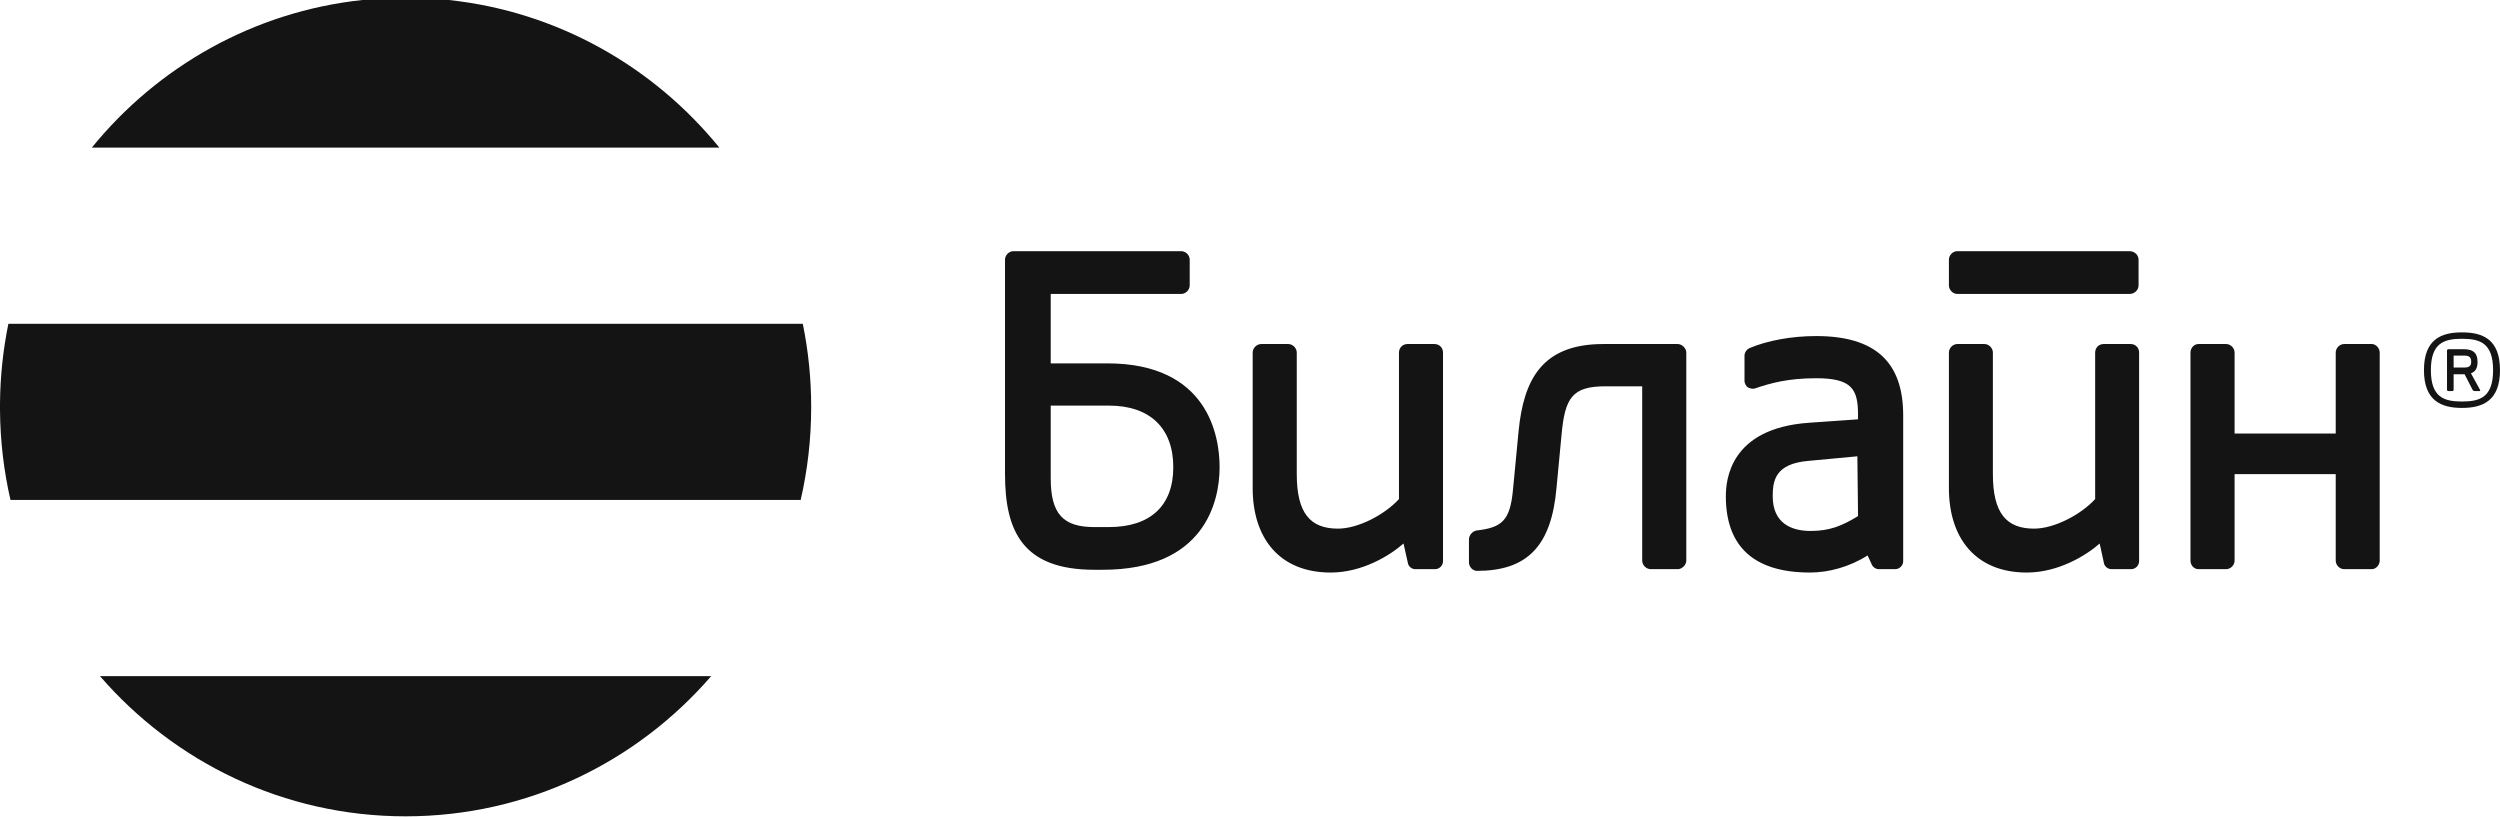
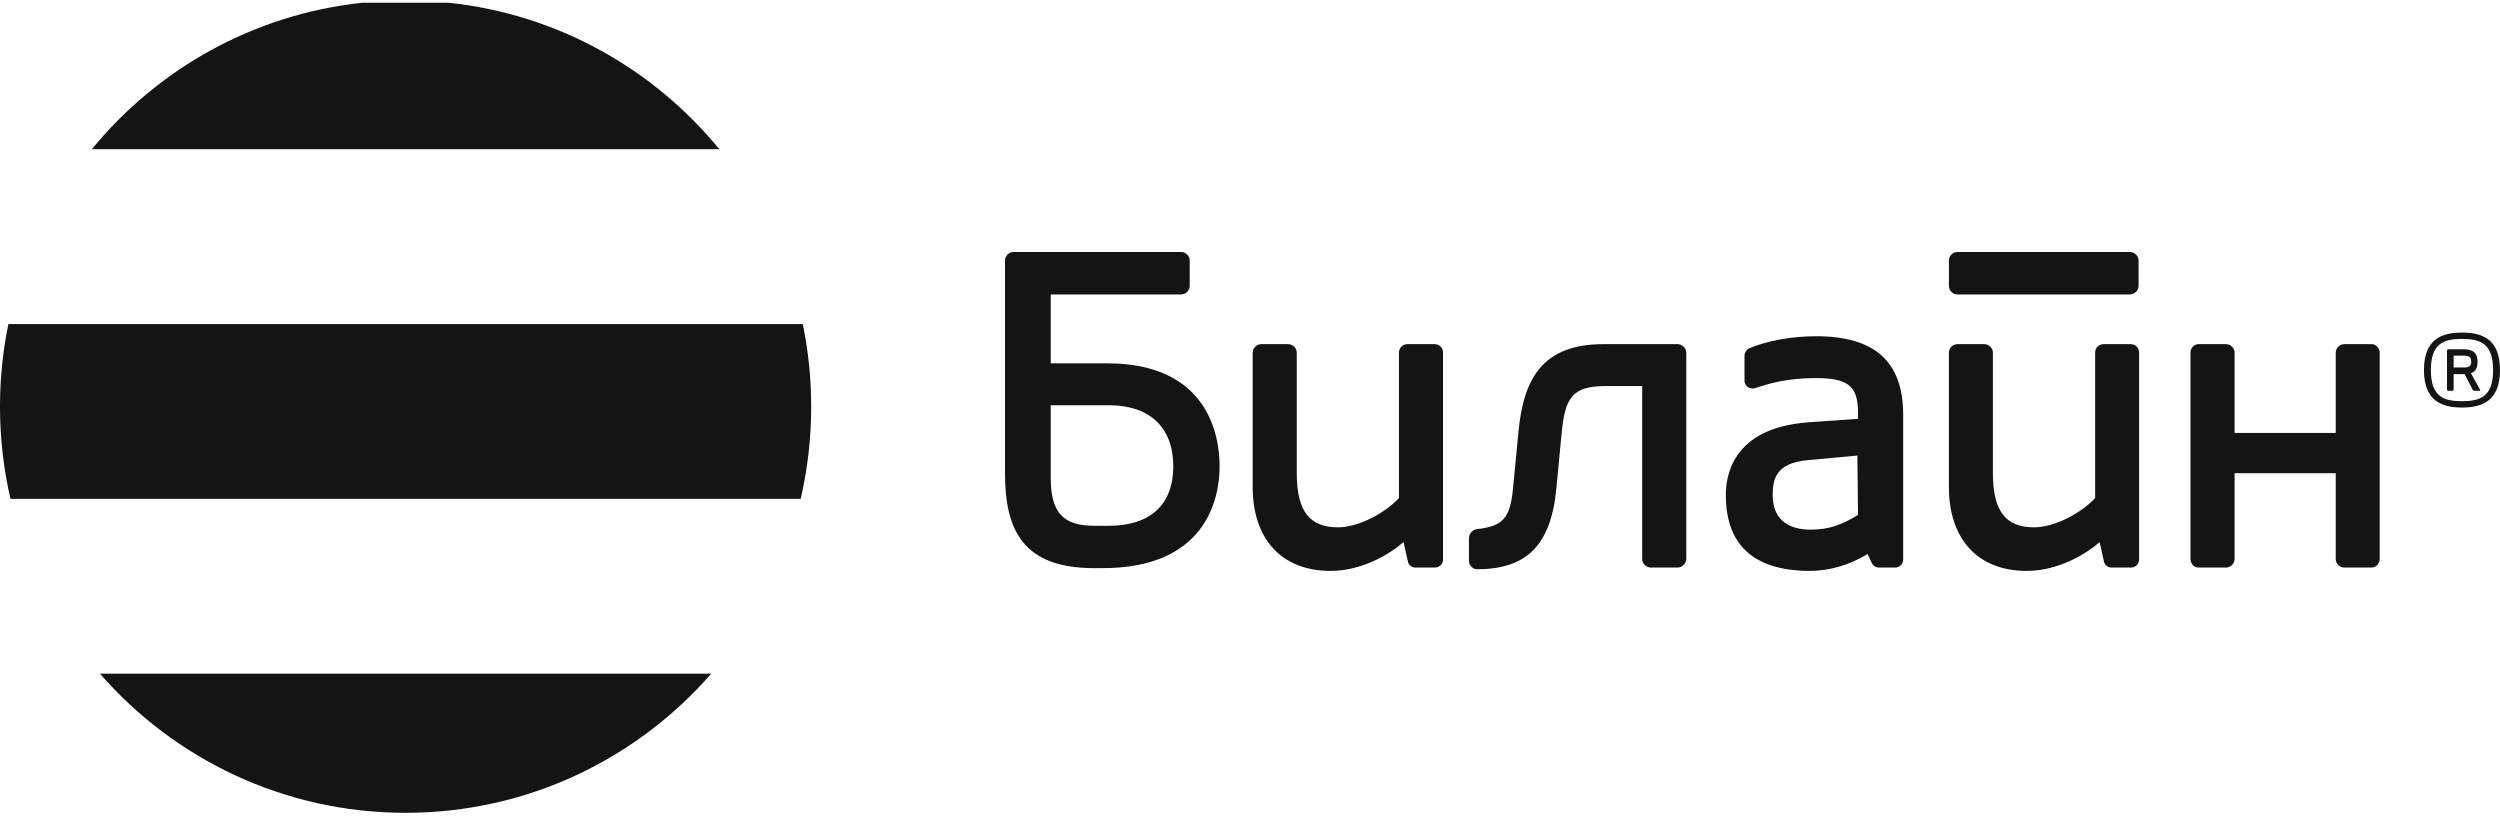
- <svg xmlns="http://www.w3.org/2000/svg" width="196" height="64" viewBox="0 0 196 64" fill="none">
-   <path d="M183.781 26.972C183.426 26.972 183.121 27.288 183.121 27.642V33.989H175.192V27.642C175.192 27.288 174.88 26.972 174.527 26.972H172.356C172.006 26.972 171.733 27.288 171.733 27.642V43.948C171.733 44.31 172.006 44.622 172.356 44.622H174.527C174.88 44.622 175.192 44.31 175.192 43.948V37.17H183.121V43.948C183.121 44.31 183.425 44.622 183.781 44.622H185.959C186.259 44.622 186.569 44.31 186.569 43.948V27.642C186.569 27.288 186.259 26.972 185.959 26.972H183.781ZM166.958 19.692C167.356 19.692 167.663 20.004 167.663 20.354V22.373C167.663 22.731 167.356 23.045 166.958 23.045H153.455C153.1 23.045 152.795 22.731 152.795 22.373V20.354C152.795 20.004 153.1 19.692 153.455 19.692H166.958ZM79.452 19.692C79.107 19.692 78.793 20.004 78.793 20.354V37.17C78.793 41.677 80.207 44.67 85.789 44.67H86.453C94.419 44.67 95.617 39.355 95.617 36.627C95.617 34.211 94.732 28.488 86.809 28.488H82.377V23.045H92.605C92.962 23.045 93.273 22.731 93.273 22.373V20.354C93.273 20.004 92.962 19.692 92.605 19.692H79.452ZM86.936 31.799C90.173 31.799 91.986 33.581 91.986 36.627C91.986 39.665 90.173 41.323 86.936 41.323H85.788C83.358 41.323 82.377 40.294 82.377 37.519V31.799H86.936ZM137.17 27.288C136.947 27.38 136.769 27.642 136.769 27.866V29.883C136.769 30.055 136.901 30.286 137.029 30.37C137.215 30.462 137.39 30.502 137.563 30.462C138.757 30.055 140.135 29.654 142.387 29.654C145.175 29.654 145.669 30.502 145.669 32.509V32.875L141.817 33.145C135.612 33.581 135.306 37.653 135.306 38.905C135.306 42.611 137.255 44.887 141.906 44.887C143.367 44.887 145.004 44.446 146.418 43.547L146.731 44.22C146.815 44.446 147.039 44.622 147.301 44.622H148.593C148.904 44.622 149.21 44.353 149.21 44.001V32.557C149.21 28.361 146.996 26.347 142.387 26.347C140.441 26.346 138.54 26.709 137.17 27.288ZM138.98 38.905C138.98 37.653 139.206 36.353 141.766 36.135L145.618 35.774L145.67 40.46C144.43 41.223 143.452 41.627 141.948 41.627C140.479 41.627 138.98 41.049 138.98 38.905ZM110.396 44.22C110.479 44.446 110.698 44.622 110.96 44.622H112.518C112.827 44.622 113.132 44.353 113.132 44.001V27.642C113.132 27.288 112.868 26.972 112.468 26.972H110.345C109.948 26.972 109.679 27.288 109.679 27.642V39.129C108.53 40.38 106.451 41.445 104.898 41.445C102.731 41.445 101.666 40.244 101.666 37.17V27.642C101.666 27.288 101.352 26.972 100.999 26.972H98.88C98.523 26.972 98.21 27.288 98.21 27.642V38.282C98.21 42.168 100.295 44.887 104.325 44.887C106.806 44.887 108.975 43.547 110.036 42.611L110.396 44.22ZM164.965 44.22C165.05 44.446 165.276 44.622 165.545 44.622H167.092C167.405 44.622 167.706 44.353 167.706 43.988V27.642C167.706 27.288 167.446 26.972 167.049 26.972H164.925C164.521 26.972 164.26 27.288 164.26 27.642V39.129C163.111 40.38 161.026 41.445 159.471 41.445C157.309 41.445 156.242 40.244 156.242 37.17V27.642C156.242 27.288 155.931 26.972 155.584 26.972H153.455C153.099 26.972 152.795 27.288 152.795 27.642V38.282C152.795 42.168 154.875 44.887 158.9 44.887C161.375 44.887 163.557 43.547 164.614 42.611L164.965 44.22ZM118.616 38.414C118.392 40.776 117.78 41.363 115.784 41.586C115.469 41.627 115.166 41.94 115.166 42.295V44.085C115.166 44.446 115.469 44.757 115.784 44.757C119.677 44.757 121.628 42.883 122.031 38.24L122.426 34.077C122.691 31.177 123.267 30.286 125.875 30.286H128.748V43.948C128.748 44.31 129.066 44.622 129.419 44.622H131.542C131.85 44.622 132.206 44.31 132.206 43.948V27.642C132.206 27.288 131.851 26.972 131.542 26.972H125.696C120.872 26.972 119.462 29.788 119.06 33.767L118.616 38.414Z" fill="#141414" />
-   <path d="M193.02 26.058C194.602 26.058 196 26.559 196 29.02C196 31.457 194.602 31.981 193.02 31.981C191.439 31.981 190.038 31.457 190.038 29.02C190.038 26.56 191.44 26.058 193.02 26.058ZM193.02 26.56C191.598 26.56 190.581 26.9 190.581 29.02C190.581 31.139 191.598 31.479 193.02 31.479C194.443 31.479 195.458 31.139 195.458 29.02C195.458 26.899 194.443 26.56 193.02 26.56ZM192.365 30.558V29.34H193.224L193.854 30.569C193.88 30.619 193.945 30.659 194.002 30.659H194.386C194.442 30.659 194.465 30.621 194.439 30.571L193.722 29.269C194.104 29.133 194.239 28.815 194.239 28.381C194.239 27.766 193.992 27.377 193.155 27.377H191.949C191.892 27.377 191.845 27.425 191.845 27.48V30.558C191.845 30.614 191.892 30.659 191.949 30.659H192.265C192.321 30.659 192.365 30.614 192.365 30.558ZM192.365 27.88H193.224C193.675 27.88 193.742 28.108 193.742 28.381C193.742 28.585 193.675 28.815 193.224 28.815H192.365V27.88Z" fill="#141414" />
-   <path d="M62.773 39.196C63.312 36.855 63.597 34.416 63.597 31.91C63.597 29.674 63.37 27.492 62.939 25.386H0.657C0.241 27.419 0.015 29.522 0 31.676V32.145C0.017 34.568 0.301 36.928 0.822 39.196H62.773Z" fill="#141414" />
-   <path d="M55.758 53.008H7.838C13.667 59.744 22.24 64 31.798 64C41.356 64 49.929 59.744 55.758 53.008Z" fill="#141414" />
-   <path d="M7.199 11.573H56.397C51.238 5.226 43.715 0.912 35.186 0H28.41C19.881 0.912 12.358 5.226 7.199 11.573Z" fill="#141414" />
+ <svg xmlns="http://www.w3.org/2000/svg" width="179" height="59" viewBox="0 0 179 59" fill="none">
+   <path d="M167.841 24.641C167.516 24.641 167.238 24.927 167.238 25.248V31H159.997V25.248C159.997 24.927 159.712 24.641 159.389 24.641H157.407C157.087 24.641 156.838 24.927 156.838 25.248V40.025C156.838 40.353 157.087 40.636 157.407 40.636H159.389C159.712 40.636 159.997 40.353 159.997 40.025V33.883H167.238V40.025C167.238 40.353 167.516 40.636 167.841 40.636H169.83C170.104 40.636 170.387 40.353 170.387 40.025V25.248C170.387 24.927 170.104 24.641 169.83 24.641H167.841ZM152.477 18.043C152.841 18.043 153.121 18.326 153.121 18.643V20.473C153.121 20.797 152.841 21.082 152.477 21.082H140.145C139.82 21.082 139.543 20.797 139.543 20.473V18.643C139.543 18.326 139.82 18.043 140.145 18.043H152.477ZM72.561 18.043C72.246 18.043 71.959 18.326 71.959 18.643V33.882C71.959 37.967 73.251 40.679 78.348 40.679H78.955C86.229 40.679 87.324 35.862 87.324 33.391C87.324 31.201 86.515 26.015 79.28 26.015H75.233V21.082H84.573C84.899 21.082 85.183 20.797 85.183 20.473V18.643C85.183 18.326 84.899 18.043 84.573 18.043H72.561ZM79.395 29.015C82.352 29.015 84.007 30.63 84.007 33.391C84.007 36.144 82.352 37.646 79.395 37.646H78.348C76.128 37.646 75.232 36.713 75.232 34.199V29.015H79.395ZM125.272 24.927C125.069 25.01 124.906 25.248 124.906 25.451V27.279C124.906 27.435 125.027 27.644 125.143 27.72C125.314 27.803 125.473 27.84 125.632 27.803C126.722 27.435 127.981 27.071 130.037 27.071C132.583 27.071 133.035 27.84 133.035 29.658V29.99L129.517 30.235C123.85 30.63 123.57 34.32 123.57 35.455C123.57 38.814 125.35 40.876 129.598 40.876C130.932 40.876 132.427 40.476 133.718 39.661L134.004 40.272C134.081 40.476 134.285 40.636 134.524 40.636H135.705C135.989 40.636 136.268 40.392 136.268 40.073V29.702C136.268 25.9 134.247 24.074 130.037 24.074C128.26 24.074 126.524 24.402 125.272 24.927ZM126.925 35.455C126.925 34.32 127.132 33.142 129.47 32.944L132.988 32.618L133.035 36.864C131.903 37.556 131.01 37.922 129.636 37.922C128.295 37.922 126.925 37.398 126.925 35.455ZM100.821 40.272C100.897 40.476 101.097 40.636 101.336 40.636H102.759C103.041 40.636 103.32 40.392 103.32 40.073V25.248C103.32 24.927 103.079 24.641 102.713 24.641H100.774C100.412 24.641 100.166 24.927 100.166 25.248V35.658C99.117 36.792 97.218 37.757 95.799 37.757C93.82 37.757 92.848 36.668 92.848 33.882V25.248C92.848 24.927 92.561 24.641 92.239 24.641H90.303C89.978 24.641 89.692 24.927 89.692 25.248V34.89C89.692 38.412 91.596 40.876 95.276 40.876C97.542 40.876 99.523 39.661 100.492 38.814L100.821 40.272ZM150.657 40.272C150.734 40.476 150.941 40.636 151.187 40.636H152.599C152.885 40.636 153.16 40.392 153.16 40.061V25.248C153.16 24.927 152.922 24.641 152.56 24.641H150.621C150.252 24.641 150.013 24.927 150.013 25.248V35.658C148.964 36.792 147.059 37.757 145.639 37.757C143.665 37.757 142.691 36.668 142.691 33.882V25.248C142.691 24.927 142.406 24.641 142.09 24.641H140.145C139.82 24.641 139.542 24.927 139.542 25.248V34.89C139.542 38.412 141.442 40.876 145.118 40.876C147.378 40.876 149.371 39.661 150.336 38.814L150.657 40.272ZM108.328 35.01C108.123 37.15 107.565 37.682 105.742 37.885C105.453 37.922 105.177 38.205 105.177 38.528V40.149C105.177 40.476 105.453 40.758 105.742 40.758C109.297 40.758 111.078 39.06 111.447 34.853L111.808 31.079C112.049 28.452 112.575 27.644 114.957 27.644H117.581V40.025C117.581 40.353 117.871 40.636 118.194 40.636H120.132C120.414 40.636 120.739 40.353 120.739 40.025V25.248C120.739 24.927 120.414 24.641 120.132 24.641H114.794C110.388 24.641 109.101 27.192 108.733 30.798L108.328 35.01Z" fill="#141414" />
+   <path d="M176.278 23.812C177.723 23.812 179 24.267 179 26.497C179 28.705 177.723 29.18 176.278 29.18C174.835 29.18 173.555 28.705 173.555 26.497C173.556 24.267 174.835 23.812 176.278 23.812ZM176.278 24.267C174.979 24.267 174.051 24.575 174.051 26.497C174.051 28.417 174.979 28.725 176.278 28.725C177.578 28.725 178.505 28.417 178.505 26.497C178.505 24.575 177.578 24.267 176.278 24.267ZM175.68 27.89V26.786H176.465L177.04 27.9C177.064 27.946 177.124 27.982 177.176 27.982H177.526C177.577 27.982 177.598 27.948 177.574 27.902L176.919 26.723C177.268 26.599 177.392 26.311 177.392 25.918C177.392 25.361 177.166 25.008 176.402 25.008H175.3C175.248 25.008 175.205 25.052 175.205 25.101V27.89C175.205 27.941 175.248 27.982 175.3 27.982H175.589C175.64 27.982 175.68 27.941 175.68 27.89ZM175.68 25.464H176.465C176.876 25.464 176.938 25.67 176.938 25.918C176.938 26.103 176.876 26.311 176.465 26.311H175.68V25.464Z" fill="#141414" />
+   <path d="M57.329 35.719C57.821 33.597 58.081 31.387 58.081 29.116C58.081 27.09 57.874 25.112 57.48 23.203H0.6C0.22 25.045 0.014 26.951 0 28.903V29.328C0.016 31.525 0.275 33.663 0.751 35.719H57.329Z" fill="#141414" />
+   <path d="M50.922 48.236H7.158C12.482 54.341 20.311 58.197 29.04 58.197C37.769 58.197 45.598 54.341 50.922 48.236Z" fill="#141414" />
+   <path d="M6.575 10.685H51.505C46.794 4.933 39.923 1.023 32.134 0.197H25.946C18.157 1.023 11.286 4.933 6.575 10.685Z" fill="#141414" />
</svg>
